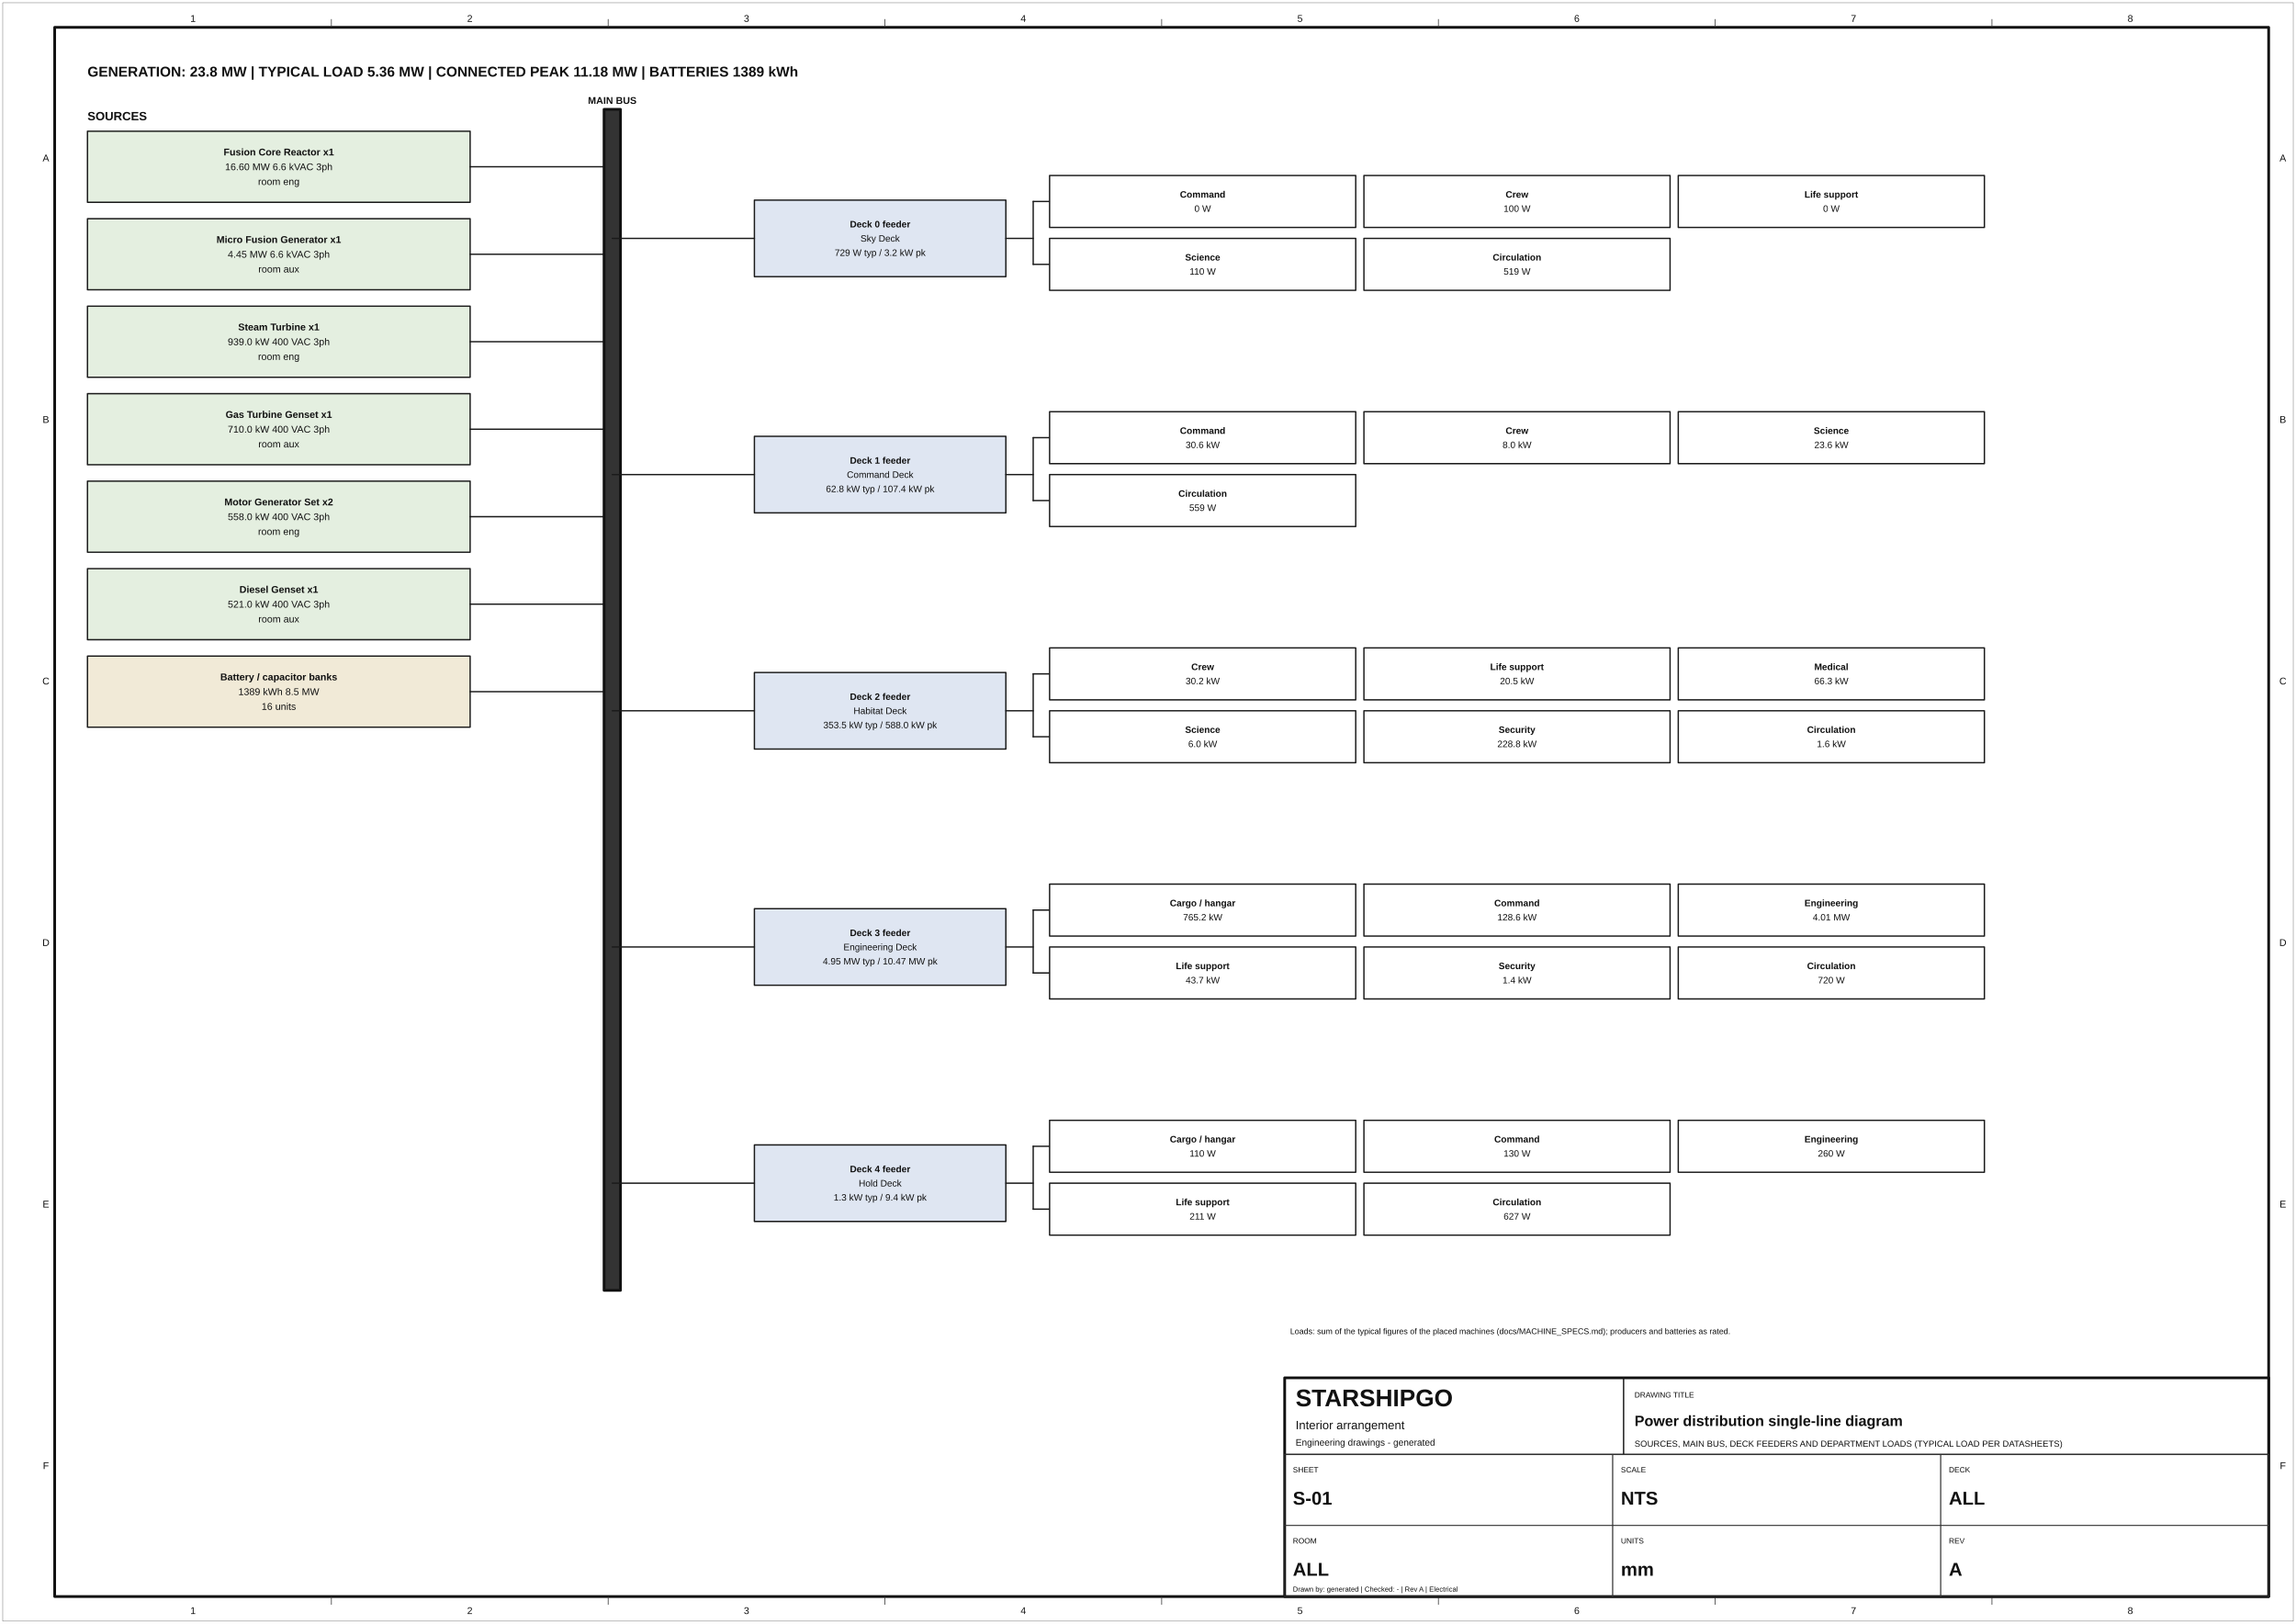
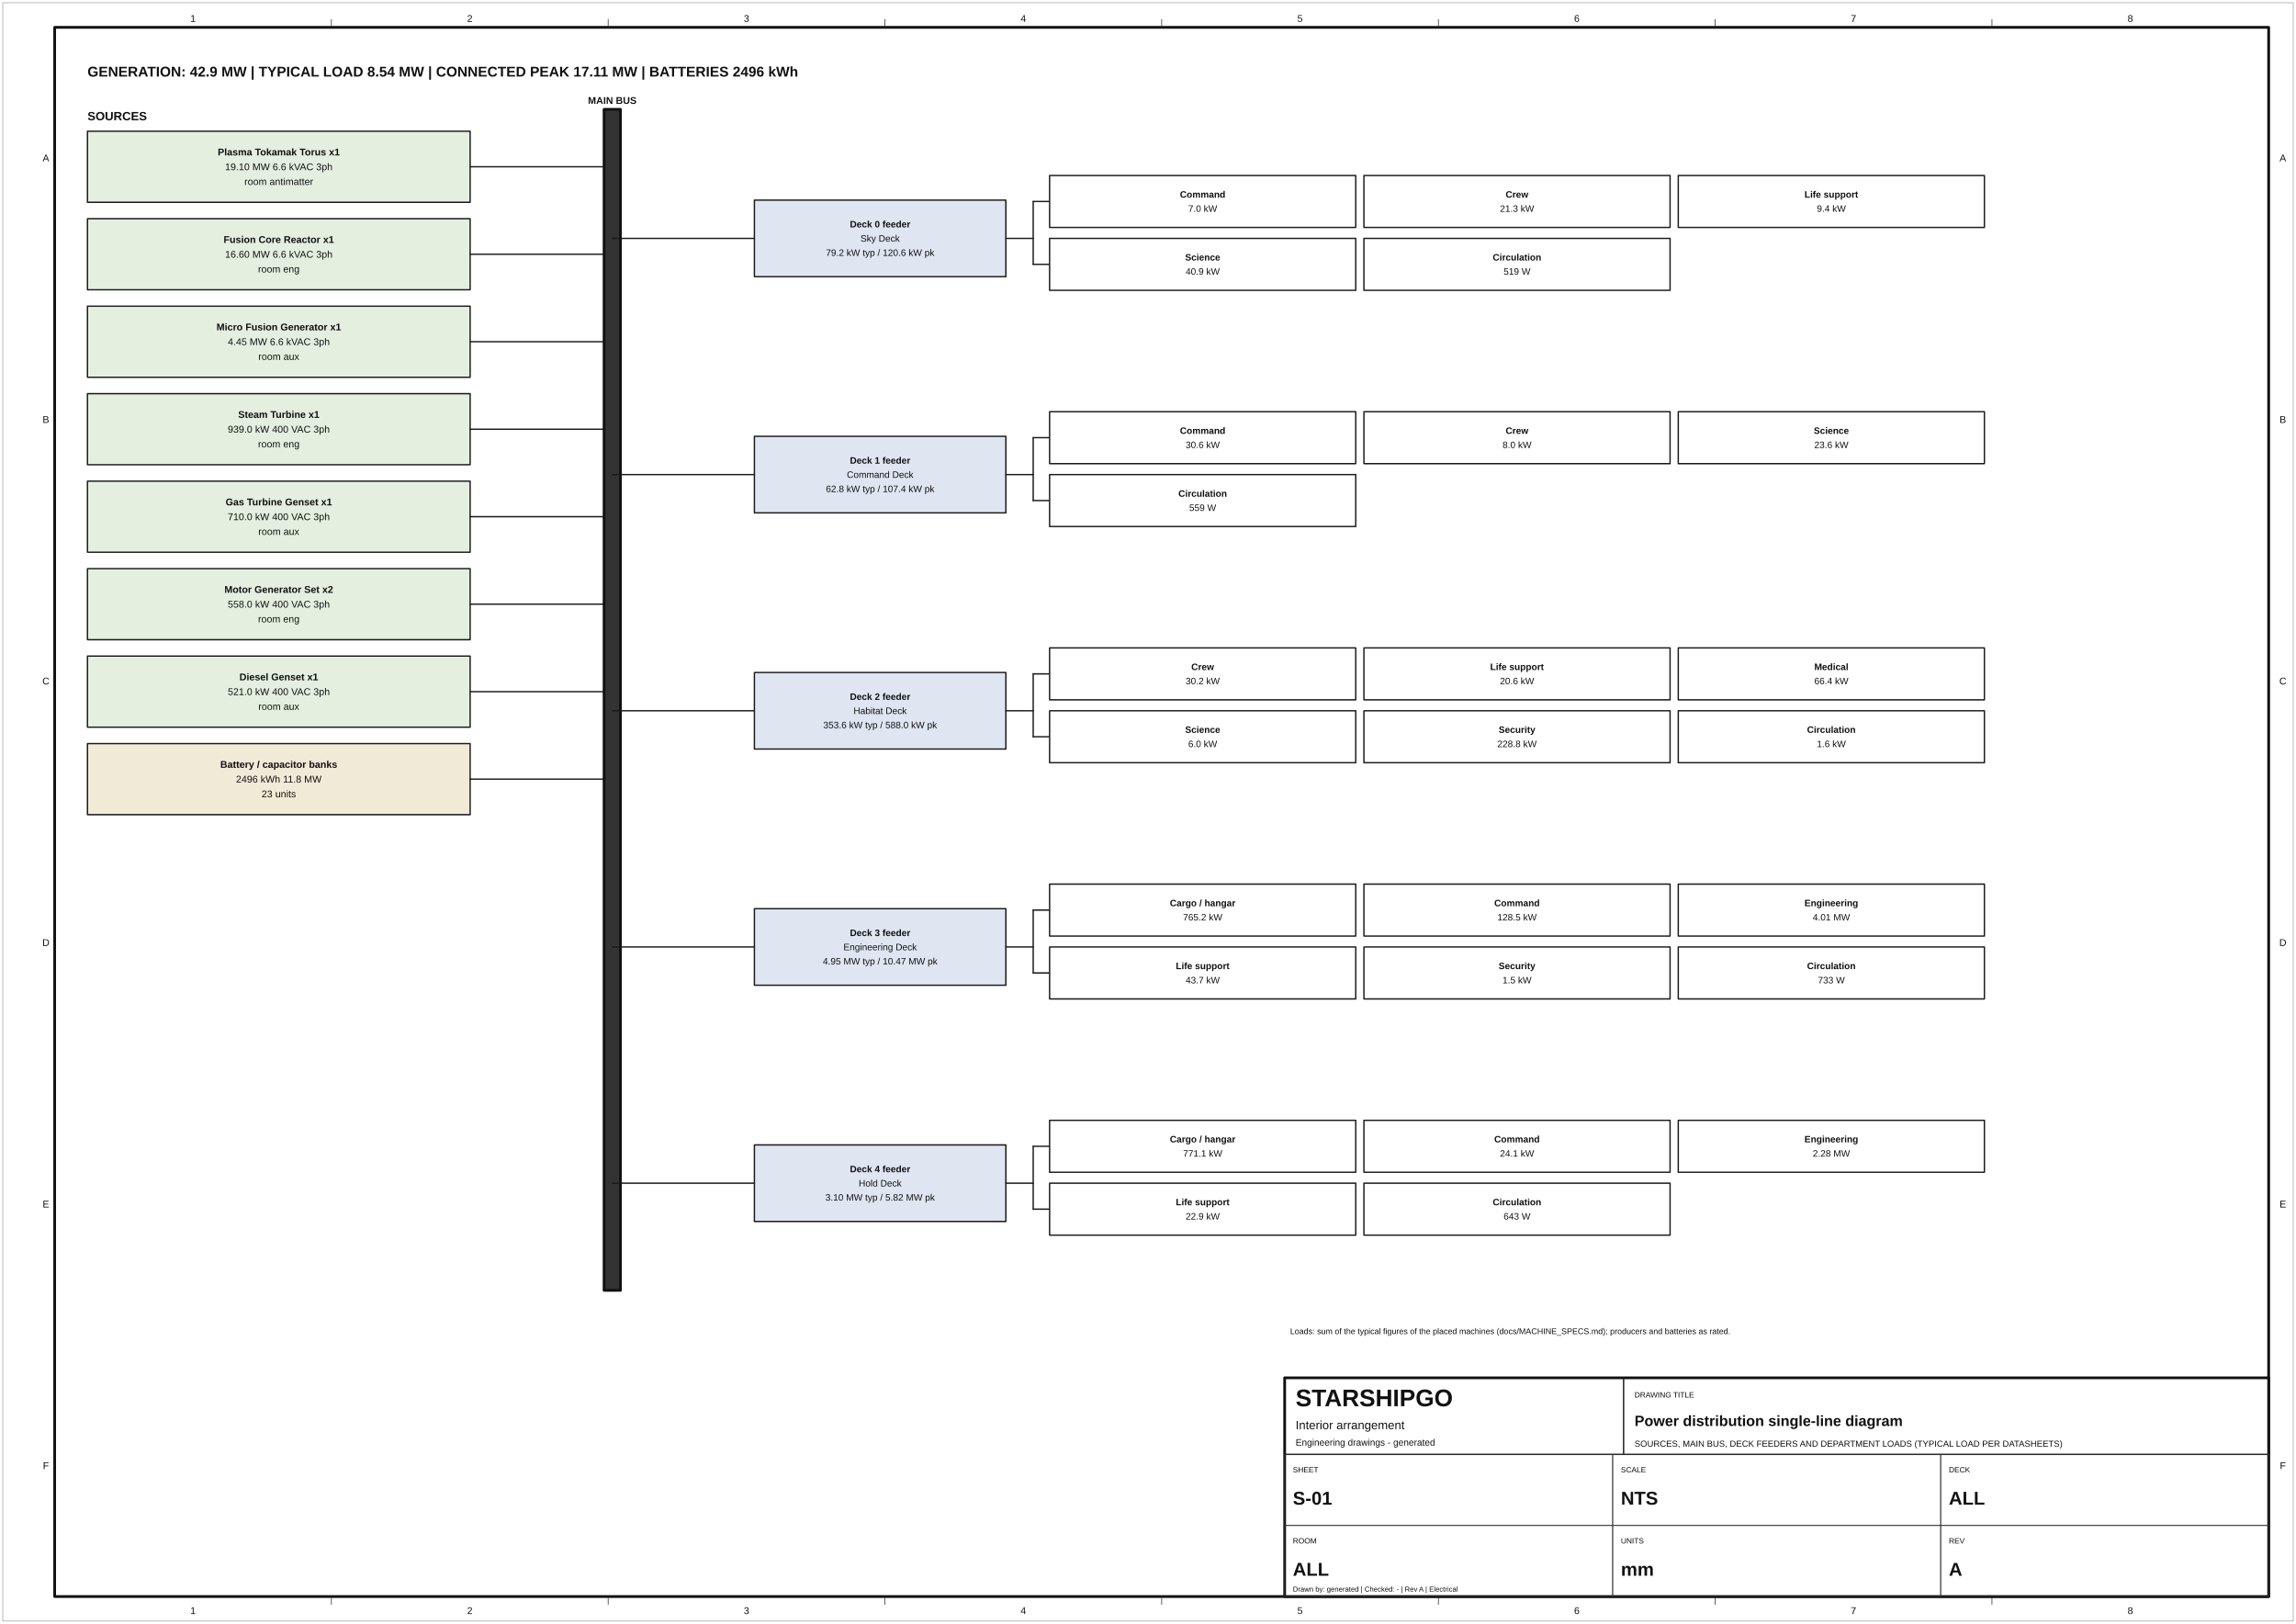
<svg xmlns="http://www.w3.org/2000/svg" width="420mm" height="297mm" viewBox="0 0 420 297">
  <style>
.t{font-family:Arial, Helvetica, 'DejaVu Sans', sans-serif;fill:#111}
.b{font-weight:bold}.i{font-style:italic}
.h{stroke:#111;stroke-width:.5;stroke-linejoin:round;stroke-linecap:round}
.m{stroke:#1a1a1a;stroke-width:.25;stroke-linejoin:round;stroke-linecap:round}
.n{stroke:#2a2a2a;stroke-width:.18;stroke-linejoin:round}
.f{stroke:#333;stroke-width:.13;stroke-linejoin:round}
.x{stroke:#555;stroke-width:.07}
.g{stroke:#9a9a9a;stroke-width:.1}
.gg{stroke:#c4c4c4;stroke-width:.08}
.d{stroke:#1d3c6e;stroke-width:.1}
.dsh{stroke:#222;stroke-width:.18;stroke-dasharray:1.6 .8}
.dot{stroke:#444;stroke-width:.14;stroke-dasharray:.25 .55;stroke-linecap:round}
.hid{stroke:#777;stroke-width:.12;stroke-dasharray:1 .7}
.cl{stroke:#b03030;stroke-width:.12;stroke-dasharray:5 1 1 1}
.cut{stroke:#b03030;stroke-width:.35;stroke-dasharray:6 1.2 1.2 1.2}
.red{stroke:#b03030;stroke-width:.13;stroke-dasharray:1.2 .7}
.none{stroke:none}
.halo{paint-order:stroke;stroke:#fff;stroke-width:.8;stroke-linejoin:round}
</style>
  <defs>
    <pattern id="hSlab" width="1.4" height="1.4" patternUnits="userSpaceOnUse" patternTransform="rotate(45)">
      <rect width="1.4" height="1.4" fill="#ececec" />
      <line x1="0" y1="0" x2="0" y2="1.4" stroke="#222" stroke-width=".13" />
    </pattern>
    <pattern id="hHull" width="1" height="1" patternUnits="userSpaceOnUse" patternTransform="rotate(45)">
      <rect width="1" height="1" fill="#c9d0da" />
      <line x1="0" y1="0" x2="0" y2="1" stroke="#111" stroke-width=".2" />
      <line x1="0" y1="0" x2="1" y2="0" stroke="#111" stroke-width=".1" />
    </pattern>
    <pattern id="hHole" width="1.6" height="1.6" patternUnits="userSpaceOnUse" patternTransform="rotate(-45)">
      <line x1="0" y1="0" x2="0" y2="1.6" stroke="#444" stroke-width=".12" />
    </pattern>
    <pattern id="hZone" width="1.8" height="1.8" patternUnits="userSpaceOnUse" patternTransform="rotate(45)">
      <line x1="0" y1="0" x2="0" y2="1.8" stroke="#d08080" stroke-width=".1" />
    </pattern>
    <pattern id="hPlen" width="1.6" height="1.6" patternUnits="userSpaceOnUse">
      <circle cx=".4" cy=".4" r=".12" fill="#888" />
      <circle cx="1.2" cy="1.2" r=".12" fill="#888" />
    </pattern>
    <pattern id="hGlass" width="2" height="2" patternUnits="userSpaceOnUse" patternTransform="rotate(45)">
      <rect width="2" height="2" fill="#d6ecf7" />
      <line x1="0" y1="0" x2="0" y2="2" stroke="#5a9abb" stroke-width=".08" />
    </pattern>
    <pattern id="hFloor" width="1.2" height="1.2" patternUnits="userSpaceOnUse" patternTransform="rotate(-45)">
      <rect width="1.2" height="1.2" fill="#f2f2f2" />
      <line x1="0" y1="0" x2="0" y2="1.2" stroke="#555" stroke-width=".1" />
    </pattern>
  </defs>
  <rect x="0" y="0" width="420" height="297" fill="#ffffff" />
-   <text x="16" y="14" font-size="2.6" class="t b">GENERATION: 23.8 MW   |   TYPICAL LOAD 5.36 MW   |   CONNECTED PEAK 11.18 MW   |   BATTERIES 1389 kWh</text>
+   <text x="16" y="14" font-size="2.6" class="t b">GENERATION: 42.9 MW   |   TYPICAL LOAD 8.54 MW   |   CONNECTED PEAK 17.11 MW   |   BATTERIES 2496 kWh</text>
  <text x="16" y="22" font-size="2.2" class="t b">SOURCES</text>
  <rect x="16" y="24" width="70" height="13" class="m" fill="#e4efe0" />
-   <text x="51" y="28.43" font-size="1.8" class="t b" text-anchor="middle">Fusion Core Reactor x1</text>
-   <text x="51" y="31.13" font-size="1.8" class="t" text-anchor="middle">16.60 MW  6.6 kVAC 3ph</text>
-   <text x="51" y="33.83" font-size="1.8" class="t" text-anchor="middle">room eng</text>
+   <text x="51" y="28.43" font-size="1.8" class="t b" text-anchor="middle">Plasma Tokamak Torus x1</text>
+   <text x="51" y="31.13" font-size="1.8" class="t" text-anchor="middle">19.10 MW  6.6 kVAC 3ph</text>
+   <text x="51" y="33.83" font-size="1.8" class="t" text-anchor="middle">room antimatter</text>
  <line x1="86" y1="30.5" x2="112" y2="30.5" class="m" />
  <rect x="16" y="40" width="70" height="13" class="m" fill="#e4efe0" />
-   <text x="51" y="44.43" font-size="1.8" class="t b" text-anchor="middle">Micro Fusion Generator x1</text>
-   <text x="51" y="47.13" font-size="1.8" class="t" text-anchor="middle">4.45 MW  6.6 kVAC 3ph</text>
-   <text x="51" y="49.83" font-size="1.8" class="t" text-anchor="middle">room aux</text>
+   <text x="51" y="44.43" font-size="1.8" class="t b" text-anchor="middle">Fusion Core Reactor x1</text>
+   <text x="51" y="47.13" font-size="1.8" class="t" text-anchor="middle">16.60 MW  6.6 kVAC 3ph</text>
+   <text x="51" y="49.83" font-size="1.8" class="t" text-anchor="middle">room eng</text>
  <line x1="86" y1="46.5" x2="112" y2="46.5" class="m" />
  <rect x="16" y="56" width="70" height="13" class="m" fill="#e4efe0" />
-   <text x="51" y="60.43" font-size="1.8" class="t b" text-anchor="middle">Steam Turbine x1</text>
-   <text x="51" y="63.13" font-size="1.8" class="t" text-anchor="middle">939.0 kW  400 VAC 3ph</text>
-   <text x="51" y="65.83" font-size="1.8" class="t" text-anchor="middle">room eng</text>
+   <text x="51" y="60.43" font-size="1.8" class="t b" text-anchor="middle">Micro Fusion Generator x1</text>
+   <text x="51" y="63.13" font-size="1.8" class="t" text-anchor="middle">4.45 MW  6.6 kVAC 3ph</text>
+   <text x="51" y="65.83" font-size="1.8" class="t" text-anchor="middle">room aux</text>
  <line x1="86" y1="62.5" x2="112" y2="62.5" class="m" />
  <rect x="16" y="72" width="70" height="13" class="m" fill="#e4efe0" />
-   <text x="51" y="76.43" font-size="1.8" class="t b" text-anchor="middle">Gas Turbine Genset x1</text>
-   <text x="51" y="79.13" font-size="1.8" class="t" text-anchor="middle">710.0 kW  400 VAC 3ph</text>
-   <text x="51" y="81.83" font-size="1.8" class="t" text-anchor="middle">room aux</text>
+   <text x="51" y="76.43" font-size="1.8" class="t b" text-anchor="middle">Steam Turbine x1</text>
+   <text x="51" y="79.13" font-size="1.8" class="t" text-anchor="middle">939.0 kW  400 VAC 3ph</text>
+   <text x="51" y="81.83" font-size="1.8" class="t" text-anchor="middle">room eng</text>
  <line x1="86" y1="78.5" x2="112" y2="78.5" class="m" />
  <rect x="16" y="88" width="70" height="13" class="m" fill="#e4efe0" />
-   <text x="51" y="92.43" font-size="1.8" class="t b" text-anchor="middle">Motor Generator Set x2</text>
-   <text x="51" y="95.13" font-size="1.8" class="t" text-anchor="middle">558.0 kW  400 VAC 3ph</text>
-   <text x="51" y="97.83" font-size="1.8" class="t" text-anchor="middle">room eng</text>
+   <text x="51" y="92.43" font-size="1.8" class="t b" text-anchor="middle">Gas Turbine Genset x1</text>
+   <text x="51" y="95.13" font-size="1.8" class="t" text-anchor="middle">710.0 kW  400 VAC 3ph</text>
+   <text x="51" y="97.83" font-size="1.8" class="t" text-anchor="middle">room aux</text>
  <line x1="86" y1="94.5" x2="112" y2="94.5" class="m" />
  <rect x="16" y="104" width="70" height="13" class="m" fill="#e4efe0" />
-   <text x="51" y="108.43" font-size="1.8" class="t b" text-anchor="middle">Diesel Genset x1</text>
-   <text x="51" y="111.13" font-size="1.8" class="t" text-anchor="middle">521.0 kW  400 VAC 3ph</text>
-   <text x="51" y="113.83" font-size="1.8" class="t" text-anchor="middle">room aux</text>
+   <text x="51" y="108.43" font-size="1.8" class="t b" text-anchor="middle">Motor Generator Set x2</text>
+   <text x="51" y="111.13" font-size="1.8" class="t" text-anchor="middle">558.0 kW  400 VAC 3ph</text>
+   <text x="51" y="113.83" font-size="1.8" class="t" text-anchor="middle">room eng</text>
  <line x1="86" y1="110.5" x2="112" y2="110.5" class="m" />
-   <rect x="16" y="120" width="70" height="13" class="m" fill="#f1ead7" />
-   <text x="51" y="124.43" font-size="1.8" class="t b" text-anchor="middle">Battery / capacitor banks</text>
-   <text x="51" y="127.13" font-size="1.8" class="t" text-anchor="middle">1389 kWh  8.5 MW</text>
-   <text x="51" y="129.83" font-size="1.8" class="t" text-anchor="middle">16 units</text>
+   <rect x="16" y="120" width="70" height="13" class="m" fill="#e4efe0" />
+   <text x="51" y="124.43" font-size="1.8" class="t b" text-anchor="middle">Diesel Genset x1</text>
+   <text x="51" y="127.13" font-size="1.8" class="t" text-anchor="middle">521.0 kW  400 VAC 3ph</text>
+   <text x="51" y="129.83" font-size="1.8" class="t" text-anchor="middle">room aux</text>
  <line x1="86" y1="126.5" x2="112" y2="126.5" class="m" />
+   <rect x="16" y="136" width="70" height="13" class="m" fill="#f1ead7" />
+   <text x="51" y="140.43" font-size="1.8" class="t b" text-anchor="middle">Battery / capacitor banks</text>
+   <text x="51" y="143.13" font-size="1.8" class="t" text-anchor="middle">2496 kWh  11.8 MW</text>
+   <text x="51" y="145.83" font-size="1.8" class="t" text-anchor="middle">23 units</text>
+   <line x1="86" y1="142.5" x2="112" y2="142.5" class="m" />
  <rect x="110.5" y="20" width="3" height="216" class="h" fill="#333" />
  <text x="112" y="19" font-size="1.8" class="t b" text-anchor="middle">MAIN BUS</text>
  <rect x="138" y="36.6" width="46" height="14" class="m" fill="#dfe6f2" />
  <text x="161" y="41.59" font-size="1.7" class="t b" text-anchor="middle">Deck 0 feeder</text>
  <text x="161" y="44.2" font-size="1.7" class="t" text-anchor="middle">Sky Deck</text>
-   <text x="161" y="46.8" font-size="1.7" class="t" text-anchor="middle">729 W typ / 3.2 kW pk</text>
+   <text x="161" y="46.8" font-size="1.7" class="t" text-anchor="middle">79.2 kW typ / 120.6 kW pk</text>
  <line x1="112" y1="43.6" x2="138" y2="43.6" class="m" />
  <line x1="184" y1="43.6" x2="189" y2="43.6" class="m" />
  <line x1="189" y1="36.85" x2="189" y2="48.35" class="m" />
  <line x1="189" y1="36.85" x2="192" y2="36.85" class="m" />
  <rect x="192" y="32.1" width="56" height="9.5" class="m" fill="#ffffff" />
  <text x="220" y="36.15" font-size="1.7" class="t b" text-anchor="middle">Command</text>
-   <text x="220" y="38.74" font-size="1.7" class="t" text-anchor="middle">0 W</text>
+   <text x="220" y="38.74" font-size="1.7" class="t" text-anchor="middle">7.0 kW</text>
  <rect x="249.5" y="32.1" width="56" height="9.5" class="m" fill="#ffffff" />
  <text x="277.5" y="36.15" font-size="1.7" class="t b" text-anchor="middle">Crew</text>
-   <text x="277.5" y="38.74" font-size="1.7" class="t" text-anchor="middle">100 W</text>
+   <text x="277.5" y="38.74" font-size="1.7" class="t" text-anchor="middle">21.3 kW</text>
  <rect x="307" y="32.1" width="56" height="9.5" class="m" fill="#ffffff" />
  <text x="335" y="36.15" font-size="1.7" class="t b" text-anchor="middle">Life support</text>
-   <text x="335" y="38.74" font-size="1.7" class="t" text-anchor="middle">0 W</text>
+   <text x="335" y="38.74" font-size="1.7" class="t" text-anchor="middle">9.4 kW</text>
  <line x1="189" y1="48.35" x2="192" y2="48.35" class="m" />
  <rect x="192" y="43.6" width="56" height="9.5" class="m" fill="#ffffff" />
  <text x="220" y="47.65" font-size="1.7" class="t b" text-anchor="middle">Science</text>
-   <text x="220" y="50.24" font-size="1.7" class="t" text-anchor="middle">110 W</text>
+   <text x="220" y="50.24" font-size="1.7" class="t" text-anchor="middle">40.9 kW</text>
  <rect x="249.5" y="43.6" width="56" height="9.5" class="m" fill="#ffffff" />
  <text x="277.5" y="47.65" font-size="1.7" class="t b" text-anchor="middle">Circulation</text>
  <text x="277.5" y="50.24" font-size="1.7" class="t" text-anchor="middle">519 W</text>
  <rect x="138" y="79.8" width="46" height="14" class="m" fill="#dfe6f2" />
  <text x="161" y="84.8" font-size="1.7" class="t b" text-anchor="middle">Deck 1 feeder</text>
  <text x="161" y="87.4" font-size="1.7" class="t" text-anchor="middle">Command Deck</text>
  <text x="161" y="90" font-size="1.7" class="t" text-anchor="middle">62.8 kW typ / 107.4 kW pk</text>
  <line x1="112" y1="86.8" x2="138" y2="86.8" class="m" />
  <line x1="184" y1="86.8" x2="189" y2="86.8" class="m" />
  <line x1="189" y1="80.05" x2="189" y2="91.55" class="m" />
  <line x1="189" y1="80.05" x2="192" y2="80.05" class="m" />
  <rect x="192" y="75.3" width="56" height="9.5" class="m" fill="#ffffff" />
  <text x="220" y="79.35" font-size="1.7" class="t b" text-anchor="middle">Command</text>
  <text x="220" y="81.95" font-size="1.7" class="t" text-anchor="middle">30.6 kW</text>
  <rect x="249.5" y="75.3" width="56" height="9.5" class="m" fill="#ffffff" />
  <text x="277.5" y="79.35" font-size="1.7" class="t b" text-anchor="middle">Crew</text>
  <text x="277.5" y="81.95" font-size="1.7" class="t" text-anchor="middle">8.0 kW</text>
  <rect x="307" y="75.3" width="56" height="9.5" class="m" fill="#ffffff" />
  <text x="335" y="79.35" font-size="1.7" class="t b" text-anchor="middle">Science</text>
  <text x="335" y="81.95" font-size="1.7" class="t" text-anchor="middle">23.6 kW</text>
  <line x1="189" y1="91.55" x2="192" y2="91.55" class="m" />
  <rect x="192" y="86.8" width="56" height="9.5" class="m" fill="#ffffff" />
  <text x="220" y="90.85" font-size="1.7" class="t b" text-anchor="middle">Circulation</text>
  <text x="220" y="93.45" font-size="1.7" class="t" text-anchor="middle">559 W</text>
  <rect x="138" y="123" width="46" height="14" class="m" fill="#dfe6f2" />
  <text x="161" y="128" font-size="1.7" class="t b" text-anchor="middle">Deck 2 feeder</text>
  <text x="161" y="130.59" font-size="1.7" class="t" text-anchor="middle">Habitat Deck</text>
-   <text x="161" y="133.19" font-size="1.7" class="t" text-anchor="middle">353.5 kW typ / 588.0 kW pk</text>
+   <text x="161" y="133.19" font-size="1.7" class="t" text-anchor="middle">353.6 kW typ / 588.0 kW pk</text>
  <line x1="112" y1="130" x2="138" y2="130" class="m" />
  <line x1="184" y1="130" x2="189" y2="130" class="m" />
  <line x1="189" y1="123.25" x2="189" y2="134.75" class="m" />
  <line x1="189" y1="123.25" x2="192" y2="123.25" class="m" />
  <rect x="192" y="118.5" width="56" height="9.5" class="m" fill="#ffffff" />
  <text x="220" y="122.55" font-size="1.7" class="t b" text-anchor="middle">Crew</text>
  <text x="220" y="125.14" font-size="1.7" class="t" text-anchor="middle">30.2 kW</text>
  <rect x="249.5" y="118.5" width="56" height="9.5" class="m" fill="#ffffff" />
  <text x="277.5" y="122.55" font-size="1.7" class="t b" text-anchor="middle">Life support</text>
-   <text x="277.5" y="125.14" font-size="1.7" class="t" text-anchor="middle">20.5 kW</text>
+   <text x="277.5" y="125.14" font-size="1.7" class="t" text-anchor="middle">20.6 kW</text>
  <rect x="307" y="118.5" width="56" height="9.5" class="m" fill="#ffffff" />
  <text x="335" y="122.55" font-size="1.7" class="t b" text-anchor="middle">Medical</text>
-   <text x="335" y="125.14" font-size="1.7" class="t" text-anchor="middle">66.3 kW</text>
+   <text x="335" y="125.14" font-size="1.7" class="t" text-anchor="middle">66.4 kW</text>
  <line x1="189" y1="134.75" x2="192" y2="134.75" class="m" />
  <rect x="192" y="130" width="56" height="9.5" class="m" fill="#ffffff" />
  <text x="220" y="134.04" font-size="1.7" class="t b" text-anchor="middle">Science</text>
  <text x="220" y="136.65" font-size="1.7" class="t" text-anchor="middle">6.0 kW</text>
  <rect x="249.5" y="130" width="56" height="9.5" class="m" fill="#ffffff" />
  <text x="277.5" y="134.04" font-size="1.7" class="t b" text-anchor="middle">Security</text>
  <text x="277.5" y="136.65" font-size="1.7" class="t" text-anchor="middle">228.8 kW</text>
  <rect x="307" y="130" width="56" height="9.5" class="m" fill="#ffffff" />
  <text x="335" y="134.04" font-size="1.7" class="t b" text-anchor="middle">Circulation</text>
  <text x="335" y="136.65" font-size="1.7" class="t" text-anchor="middle">1.6 kW</text>
  <rect x="138" y="166.2" width="46" height="14" class="m" fill="#dfe6f2" />
  <text x="161" y="171.2" font-size="1.7" class="t b" text-anchor="middle">Deck 3 feeder</text>
  <text x="161" y="173.8" font-size="1.7" class="t" text-anchor="middle">Engineering Deck</text>
  <text x="161" y="176.4" font-size="1.7" class="t" text-anchor="middle">4.95 MW typ / 10.47 MW pk</text>
  <line x1="112" y1="173.2" x2="138" y2="173.2" class="m" />
  <line x1="184" y1="173.2" x2="189" y2="173.2" class="m" />
  <line x1="189" y1="166.45" x2="189" y2="177.95" class="m" />
  <line x1="189" y1="166.45" x2="192" y2="166.45" class="m" />
  <rect x="192" y="161.7" width="56" height="9.5" class="m" fill="#ffffff" />
  <text x="220" y="165.75" font-size="1.7" class="t b" text-anchor="middle">Cargo / hangar</text>
  <text x="220" y="168.35" font-size="1.7" class="t" text-anchor="middle">765.2 kW</text>
  <rect x="249.5" y="161.7" width="56" height="9.5" class="m" fill="#ffffff" />
  <text x="277.5" y="165.75" font-size="1.7" class="t b" text-anchor="middle">Command</text>
-   <text x="277.5" y="168.35" font-size="1.7" class="t" text-anchor="middle">128.6 kW</text>
+   <text x="277.5" y="168.35" font-size="1.7" class="t" text-anchor="middle">128.5 kW</text>
  <rect x="307" y="161.7" width="56" height="9.5" class="m" fill="#ffffff" />
  <text x="335" y="165.75" font-size="1.7" class="t b" text-anchor="middle">Engineering</text>
  <text x="335" y="168.35" font-size="1.7" class="t" text-anchor="middle">4.01 MW</text>
  <line x1="189" y1="177.95" x2="192" y2="177.95" class="m" />
  <rect x="192" y="173.2" width="56" height="9.5" class="m" fill="#ffffff" />
  <text x="220" y="177.25" font-size="1.7" class="t b" text-anchor="middle">Life support</text>
  <text x="220" y="179.85" font-size="1.7" class="t" text-anchor="middle">43.7 kW</text>
  <rect x="249.5" y="173.2" width="56" height="9.5" class="m" fill="#ffffff" />
  <text x="277.5" y="177.25" font-size="1.7" class="t b" text-anchor="middle">Security</text>
-   <text x="277.5" y="179.85" font-size="1.7" class="t" text-anchor="middle">1.4 kW</text>
+   <text x="277.5" y="179.85" font-size="1.7" class="t" text-anchor="middle">1.5 kW</text>
  <rect x="307" y="173.2" width="56" height="9.5" class="m" fill="#ffffff" />
  <text x="335" y="177.25" font-size="1.7" class="t b" text-anchor="middle">Circulation</text>
-   <text x="335" y="179.85" font-size="1.7" class="t" text-anchor="middle">720 W</text>
+   <text x="335" y="179.85" font-size="1.7" class="t" text-anchor="middle">733 W</text>
  <rect x="138" y="209.4" width="46" height="14" class="m" fill="#dfe6f2" />
  <text x="161" y="214.4" font-size="1.7" class="t b" text-anchor="middle">Deck 4 feeder</text>
  <text x="161" y="217" font-size="1.7" class="t" text-anchor="middle">Hold Deck</text>
-   <text x="161" y="219.59" font-size="1.7" class="t" text-anchor="middle">1.3 kW typ / 9.4 kW pk</text>
+   <text x="161" y="219.59" font-size="1.7" class="t" text-anchor="middle">3.10 MW typ / 5.82 MW pk</text>
  <line x1="112" y1="216.4" x2="138" y2="216.4" class="m" />
  <line x1="184" y1="216.4" x2="189" y2="216.4" class="m" />
  <line x1="189" y1="209.65" x2="189" y2="221.15" class="m" />
  <line x1="189" y1="209.65" x2="192" y2="209.65" class="m" />
  <rect x="192" y="204.9" width="56" height="9.5" class="m" fill="#ffffff" />
  <text x="220" y="208.94" font-size="1.7" class="t b" text-anchor="middle">Cargo / hangar</text>
-   <text x="220" y="211.55" font-size="1.7" class="t" text-anchor="middle">110 W</text>
+   <text x="220" y="211.55" font-size="1.7" class="t" text-anchor="middle">771.1 kW</text>
  <rect x="249.5" y="204.9" width="56" height="9.5" class="m" fill="#ffffff" />
  <text x="277.5" y="208.94" font-size="1.7" class="t b" text-anchor="middle">Command</text>
-   <text x="277.5" y="211.55" font-size="1.7" class="t" text-anchor="middle">130 W</text>
+   <text x="277.5" y="211.55" font-size="1.7" class="t" text-anchor="middle">24.1 kW</text>
  <rect x="307" y="204.9" width="56" height="9.5" class="m" fill="#ffffff" />
  <text x="335" y="208.94" font-size="1.7" class="t b" text-anchor="middle">Engineering</text>
-   <text x="335" y="211.55" font-size="1.7" class="t" text-anchor="middle">260 W</text>
+   <text x="335" y="211.55" font-size="1.7" class="t" text-anchor="middle">2.28 MW</text>
  <line x1="189" y1="221.15" x2="192" y2="221.15" class="m" />
  <rect x="192" y="216.4" width="56" height="9.5" class="m" fill="#ffffff" />
  <text x="220" y="220.44" font-size="1.7" class="t b" text-anchor="middle">Life support</text>
-   <text x="220" y="223.05" font-size="1.7" class="t" text-anchor="middle">211 W</text>
+   <text x="220" y="223.05" font-size="1.7" class="t" text-anchor="middle">22.9 kW</text>
  <rect x="249.5" y="216.4" width="56" height="9.5" class="m" fill="#ffffff" />
  <text x="277.5" y="220.44" font-size="1.7" class="t b" text-anchor="middle">Circulation</text>
-   <text x="277.5" y="223.05" font-size="1.7" class="t" text-anchor="middle">627 W</text>
+   <text x="277.5" y="223.05" font-size="1.7" class="t" text-anchor="middle">643 W</text>
  <text x="236" y="244" font-size="1.5" class="t" fill="#444">Loads: sum of the typical figures of the placed machines (docs/MACHINE_SPECS.md); producers and batteries as rated.</text>
  <rect x="0.5" y="0.5" width="419" height="296" class="x" fill="none" />
  <rect x="10" y="5" width="405" height="287" class="h" fill="none" />
  <text x="35.31" y="4" font-size="1.8" class="t" text-anchor="middle">1</text>
  <text x="35.31" y="295.2" font-size="1.8" class="t" text-anchor="middle">1</text>
  <text x="85.94" y="4" font-size="1.8" class="t" text-anchor="middle">2</text>
  <text x="85.94" y="295.2" font-size="1.8" class="t" text-anchor="middle">2</text>
  <line x1="60.62" y1="3.5" x2="60.62" y2="5" class="f" />
  <line x1="60.62" y1="292" x2="60.62" y2="293.5" class="f" />
  <text x="136.56" y="4" font-size="1.8" class="t" text-anchor="middle">3</text>
  <text x="136.56" y="295.2" font-size="1.8" class="t" text-anchor="middle">3</text>
  <line x1="111.25" y1="3.5" x2="111.25" y2="5" class="f" />
  <line x1="111.25" y1="292" x2="111.25" y2="293.5" class="f" />
  <text x="187.19" y="4" font-size="1.8" class="t" text-anchor="middle">4</text>
  <text x="187.19" y="295.2" font-size="1.8" class="t" text-anchor="middle">4</text>
  <line x1="161.88" y1="3.5" x2="161.88" y2="5" class="f" />
  <line x1="161.88" y1="292" x2="161.88" y2="293.5" class="f" />
  <text x="237.81" y="4" font-size="1.8" class="t" text-anchor="middle">5</text>
  <text x="237.81" y="295.2" font-size="1.8" class="t" text-anchor="middle">5</text>
  <line x1="212.5" y1="3.5" x2="212.5" y2="5" class="f" />
  <line x1="212.5" y1="292" x2="212.5" y2="293.5" class="f" />
  <text x="288.44" y="4" font-size="1.8" class="t" text-anchor="middle">6</text>
  <text x="288.44" y="295.2" font-size="1.8" class="t" text-anchor="middle">6</text>
  <line x1="263.12" y1="3.5" x2="263.12" y2="5" class="f" />
  <line x1="263.12" y1="292" x2="263.12" y2="293.5" class="f" />
  <text x="339.06" y="4" font-size="1.8" class="t" text-anchor="middle">7</text>
  <text x="339.06" y="295.2" font-size="1.8" class="t" text-anchor="middle">7</text>
  <line x1="313.75" y1="3.5" x2="313.75" y2="5" class="f" />
  <line x1="313.75" y1="292" x2="313.75" y2="293.5" class="f" />
  <text x="389.69" y="4" font-size="1.8" class="t" text-anchor="middle">8</text>
  <text x="389.69" y="295.2" font-size="1.8" class="t" text-anchor="middle">8</text>
  <line x1="364.38" y1="3.5" x2="364.38" y2="5" class="f" />
  <line x1="364.38" y1="292" x2="364.38" y2="293.5" class="f" />
  <text x="8.4" y="29.52" font-size="1.8" class="t" text-anchor="middle">A</text>
  <text x="417.6" y="29.52" font-size="1.8" class="t" text-anchor="middle">A</text>
  <text x="8.4" y="77.35" font-size="1.8" class="t" text-anchor="middle">B</text>
  <text x="417.6" y="77.35" font-size="1.8" class="t" text-anchor="middle">B</text>
  <text x="8.4" y="125.18" font-size="1.8" class="t" text-anchor="middle">C</text>
  <text x="417.6" y="125.18" font-size="1.8" class="t" text-anchor="middle">C</text>
  <text x="8.4" y="173.02" font-size="1.8" class="t" text-anchor="middle">D</text>
  <text x="417.6" y="173.02" font-size="1.8" class="t" text-anchor="middle">D</text>
  <text x="8.4" y="220.85" font-size="1.8" class="t" text-anchor="middle">E</text>
  <text x="417.6" y="220.85" font-size="1.8" class="t" text-anchor="middle">E</text>
  <text x="8.4" y="268.68" font-size="1.8" class="t" text-anchor="middle">F</text>
  <text x="417.6" y="268.68" font-size="1.8" class="t" text-anchor="middle">F</text>
  <rect x="235" y="252" width="180" height="40" class="h" fill="#ffffff" />
  <line x1="235" y1="266" x2="415" y2="266" class="m" />
  <line x1="297" y1="252" x2="297" y2="266" class="m" />
  <text x="237" y="257.2" font-size="4.4" class="t b">STARSHIPGO</text>
  <text x="237" y="261.4" font-size="2.2" class="t">Interior arrangement</text>
  <text x="237" y="264.4" font-size="1.7" class="t" fill="#444">Engineering drawings - generated</text>
  <text x="299" y="255.6" font-size="1.4" class="t" fill="#666">DRAWING TITLE</text>
  <text x="299" y="260.8" font-size="2.7" class="t b">Power distribution single-line diagram</text>
  <text x="299" y="264.6" font-size="1.6" class="t">SOURCES, MAIN BUS, DECK FEEDERS AND DEPARTMENT LOADS (TYPICAL LOAD PER DATASHEETS)</text>
  <rect x="235" y="266" width="60" height="13" class="f" fill="none" />
  <text x="236.5" y="269.3" font-size="1.4" class="t" fill="#666">SHEET</text>
  <text x="236.5" y="275.2" font-size="3.4" class="t b">S-01</text>
  <rect x="295" y="266" width="60" height="13" class="f" fill="none" />
  <text x="296.5" y="269.3" font-size="1.4" class="t" fill="#666">SCALE</text>
  <text x="296.5" y="275.2" font-size="3.4" class="t b">NTS</text>
  <rect x="355" y="266" width="60" height="13" class="f" fill="none" />
  <text x="356.5" y="269.3" font-size="1.4" class="t" fill="#666">DECK</text>
  <text x="356.5" y="275.2" font-size="3.4" class="t b">ALL</text>
  <rect x="235" y="279" width="60" height="13" class="f" fill="none" />
  <text x="236.5" y="282.3" font-size="1.4" class="t" fill="#666">ROOM</text>
  <text x="236.5" y="288.2" font-size="3.4" class="t b">ALL</text>
  <rect x="295" y="279" width="60" height="13" class="f" fill="none" />
  <text x="296.5" y="282.3" font-size="1.4" class="t" fill="#666">UNITS</text>
  <text x="296.5" y="288.2" font-size="3.4" class="t b">mm</text>
  <rect x="355" y="279" width="60" height="13" class="f" fill="none" />
  <text x="356.5" y="282.3" font-size="1.4" class="t" fill="#666">REV</text>
  <text x="356.5" y="288.2" font-size="3.4" class="t b">A</text>
  <text x="236.5" y="291.1" font-size="1.3" class="t" fill="#555">Drawn by: generated   |   Checked: -   |   Rev A   |   Electrical</text>
</svg>
